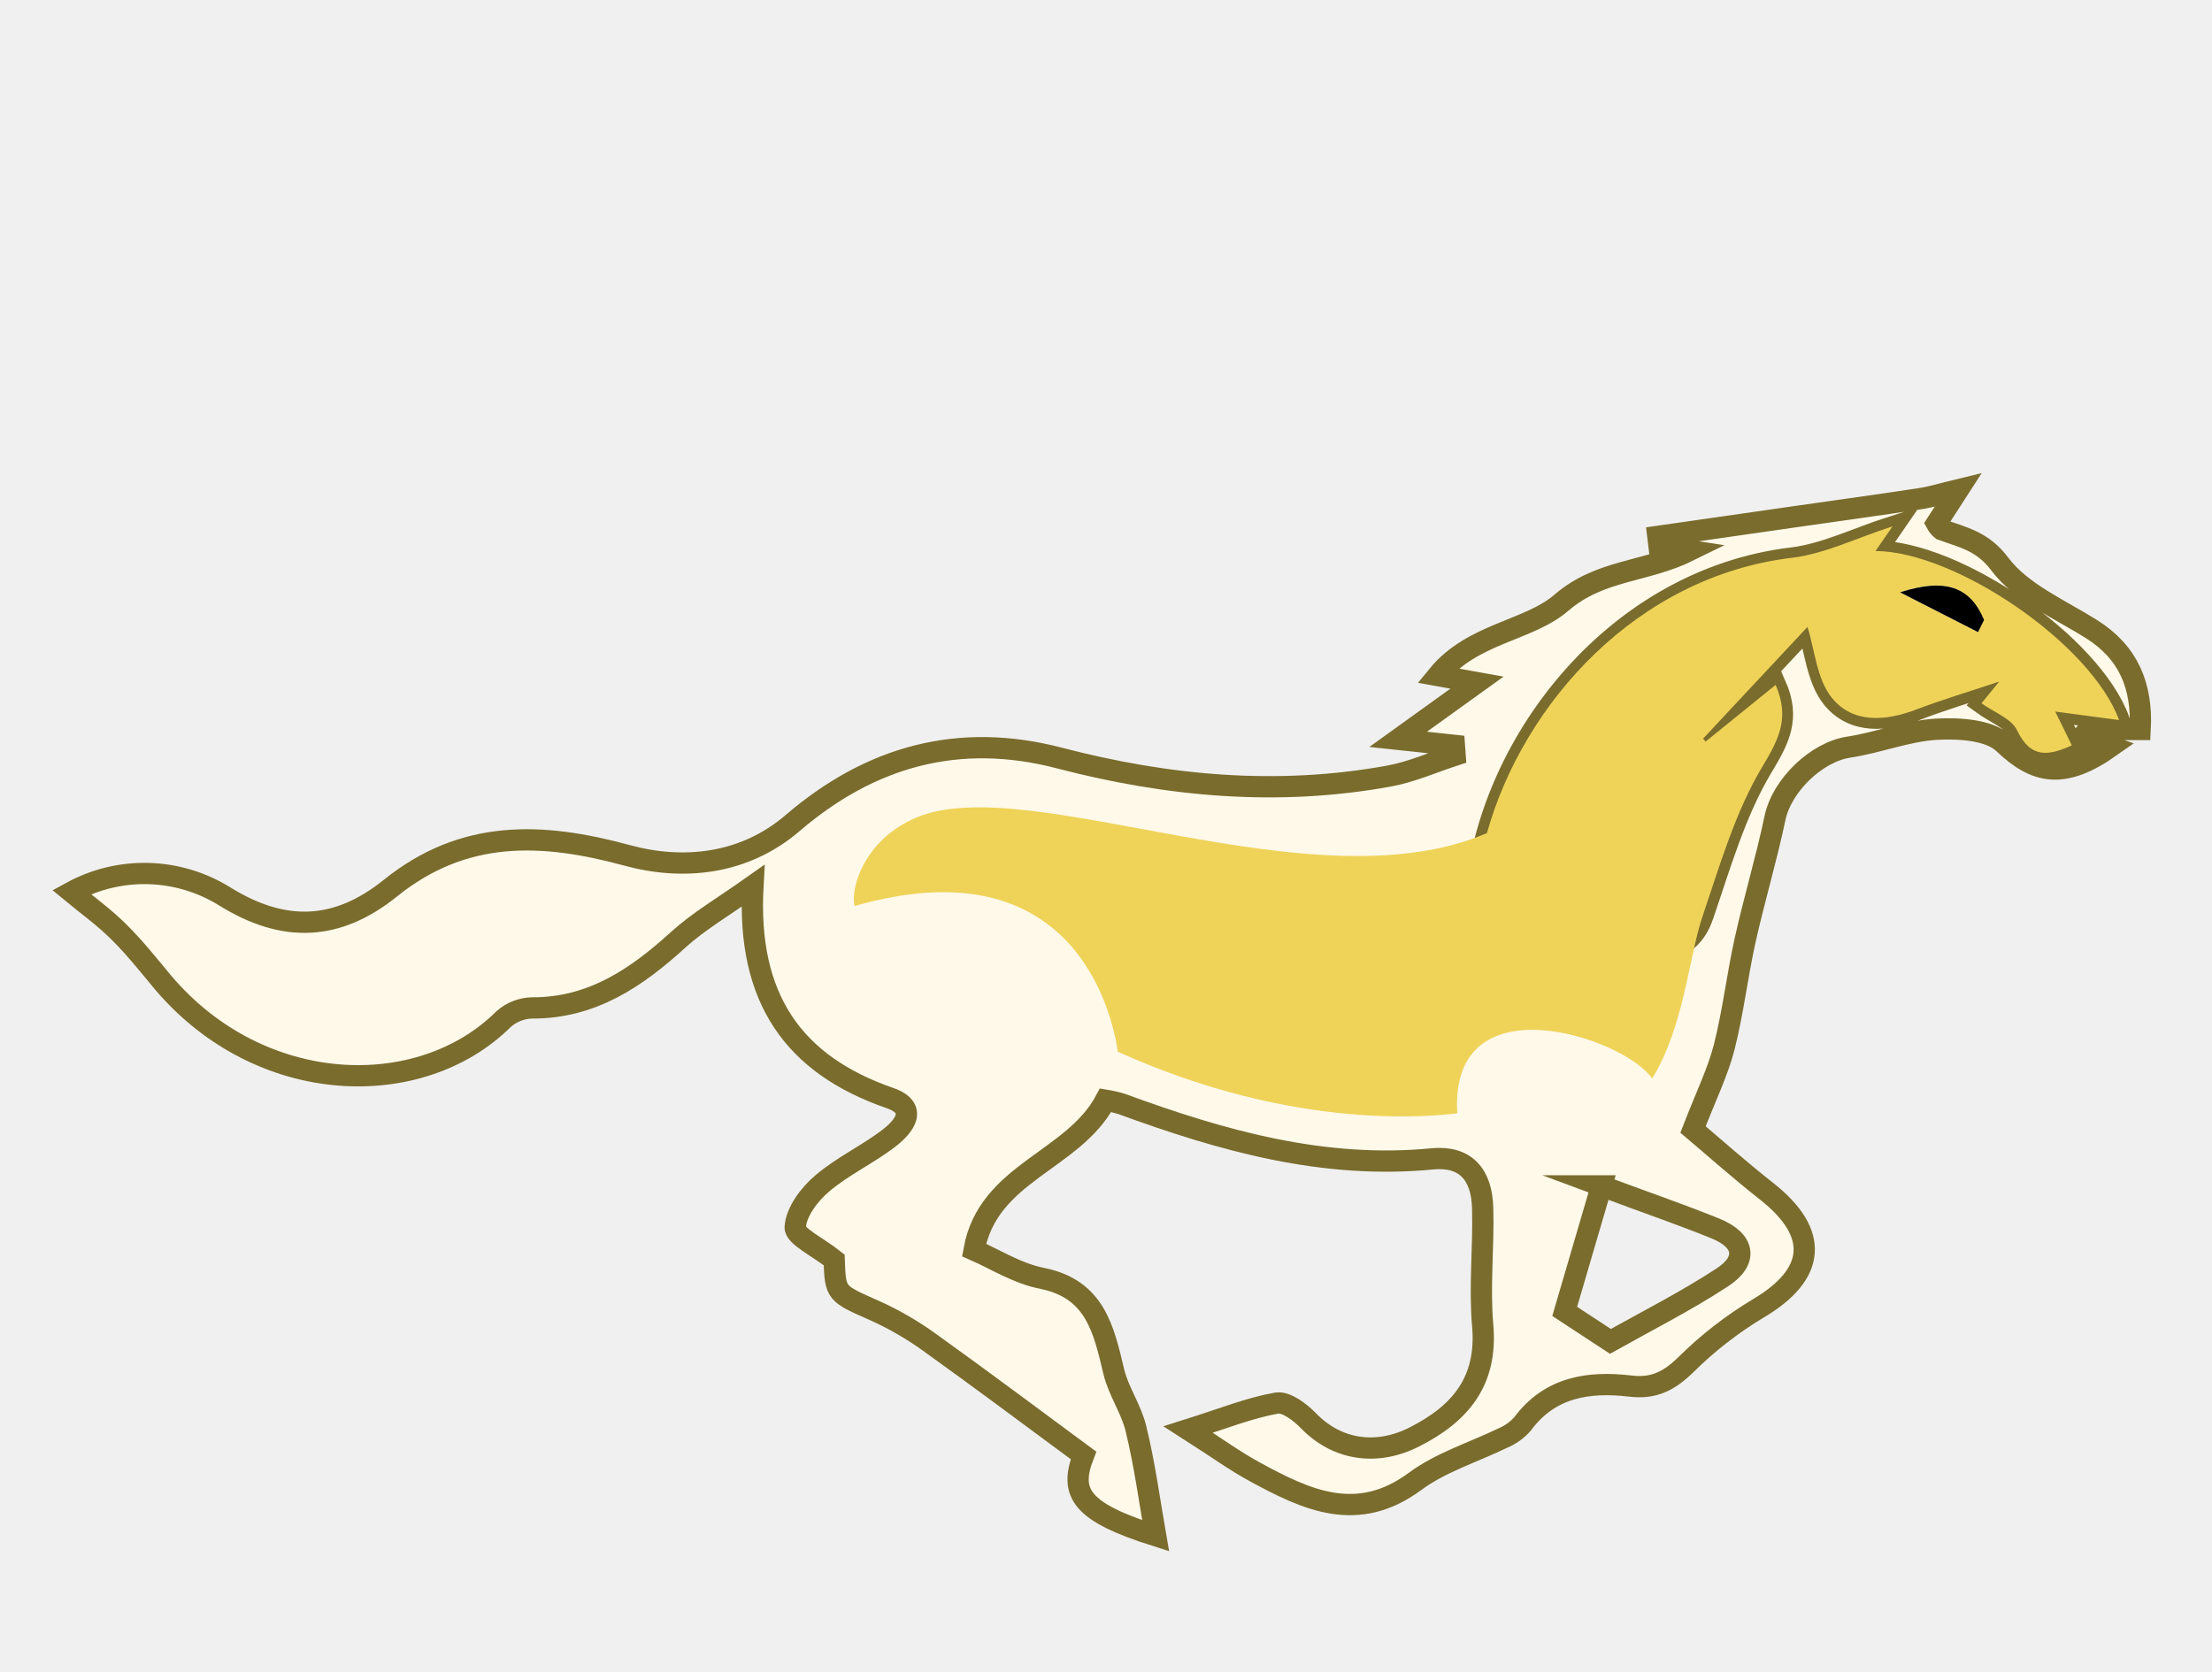
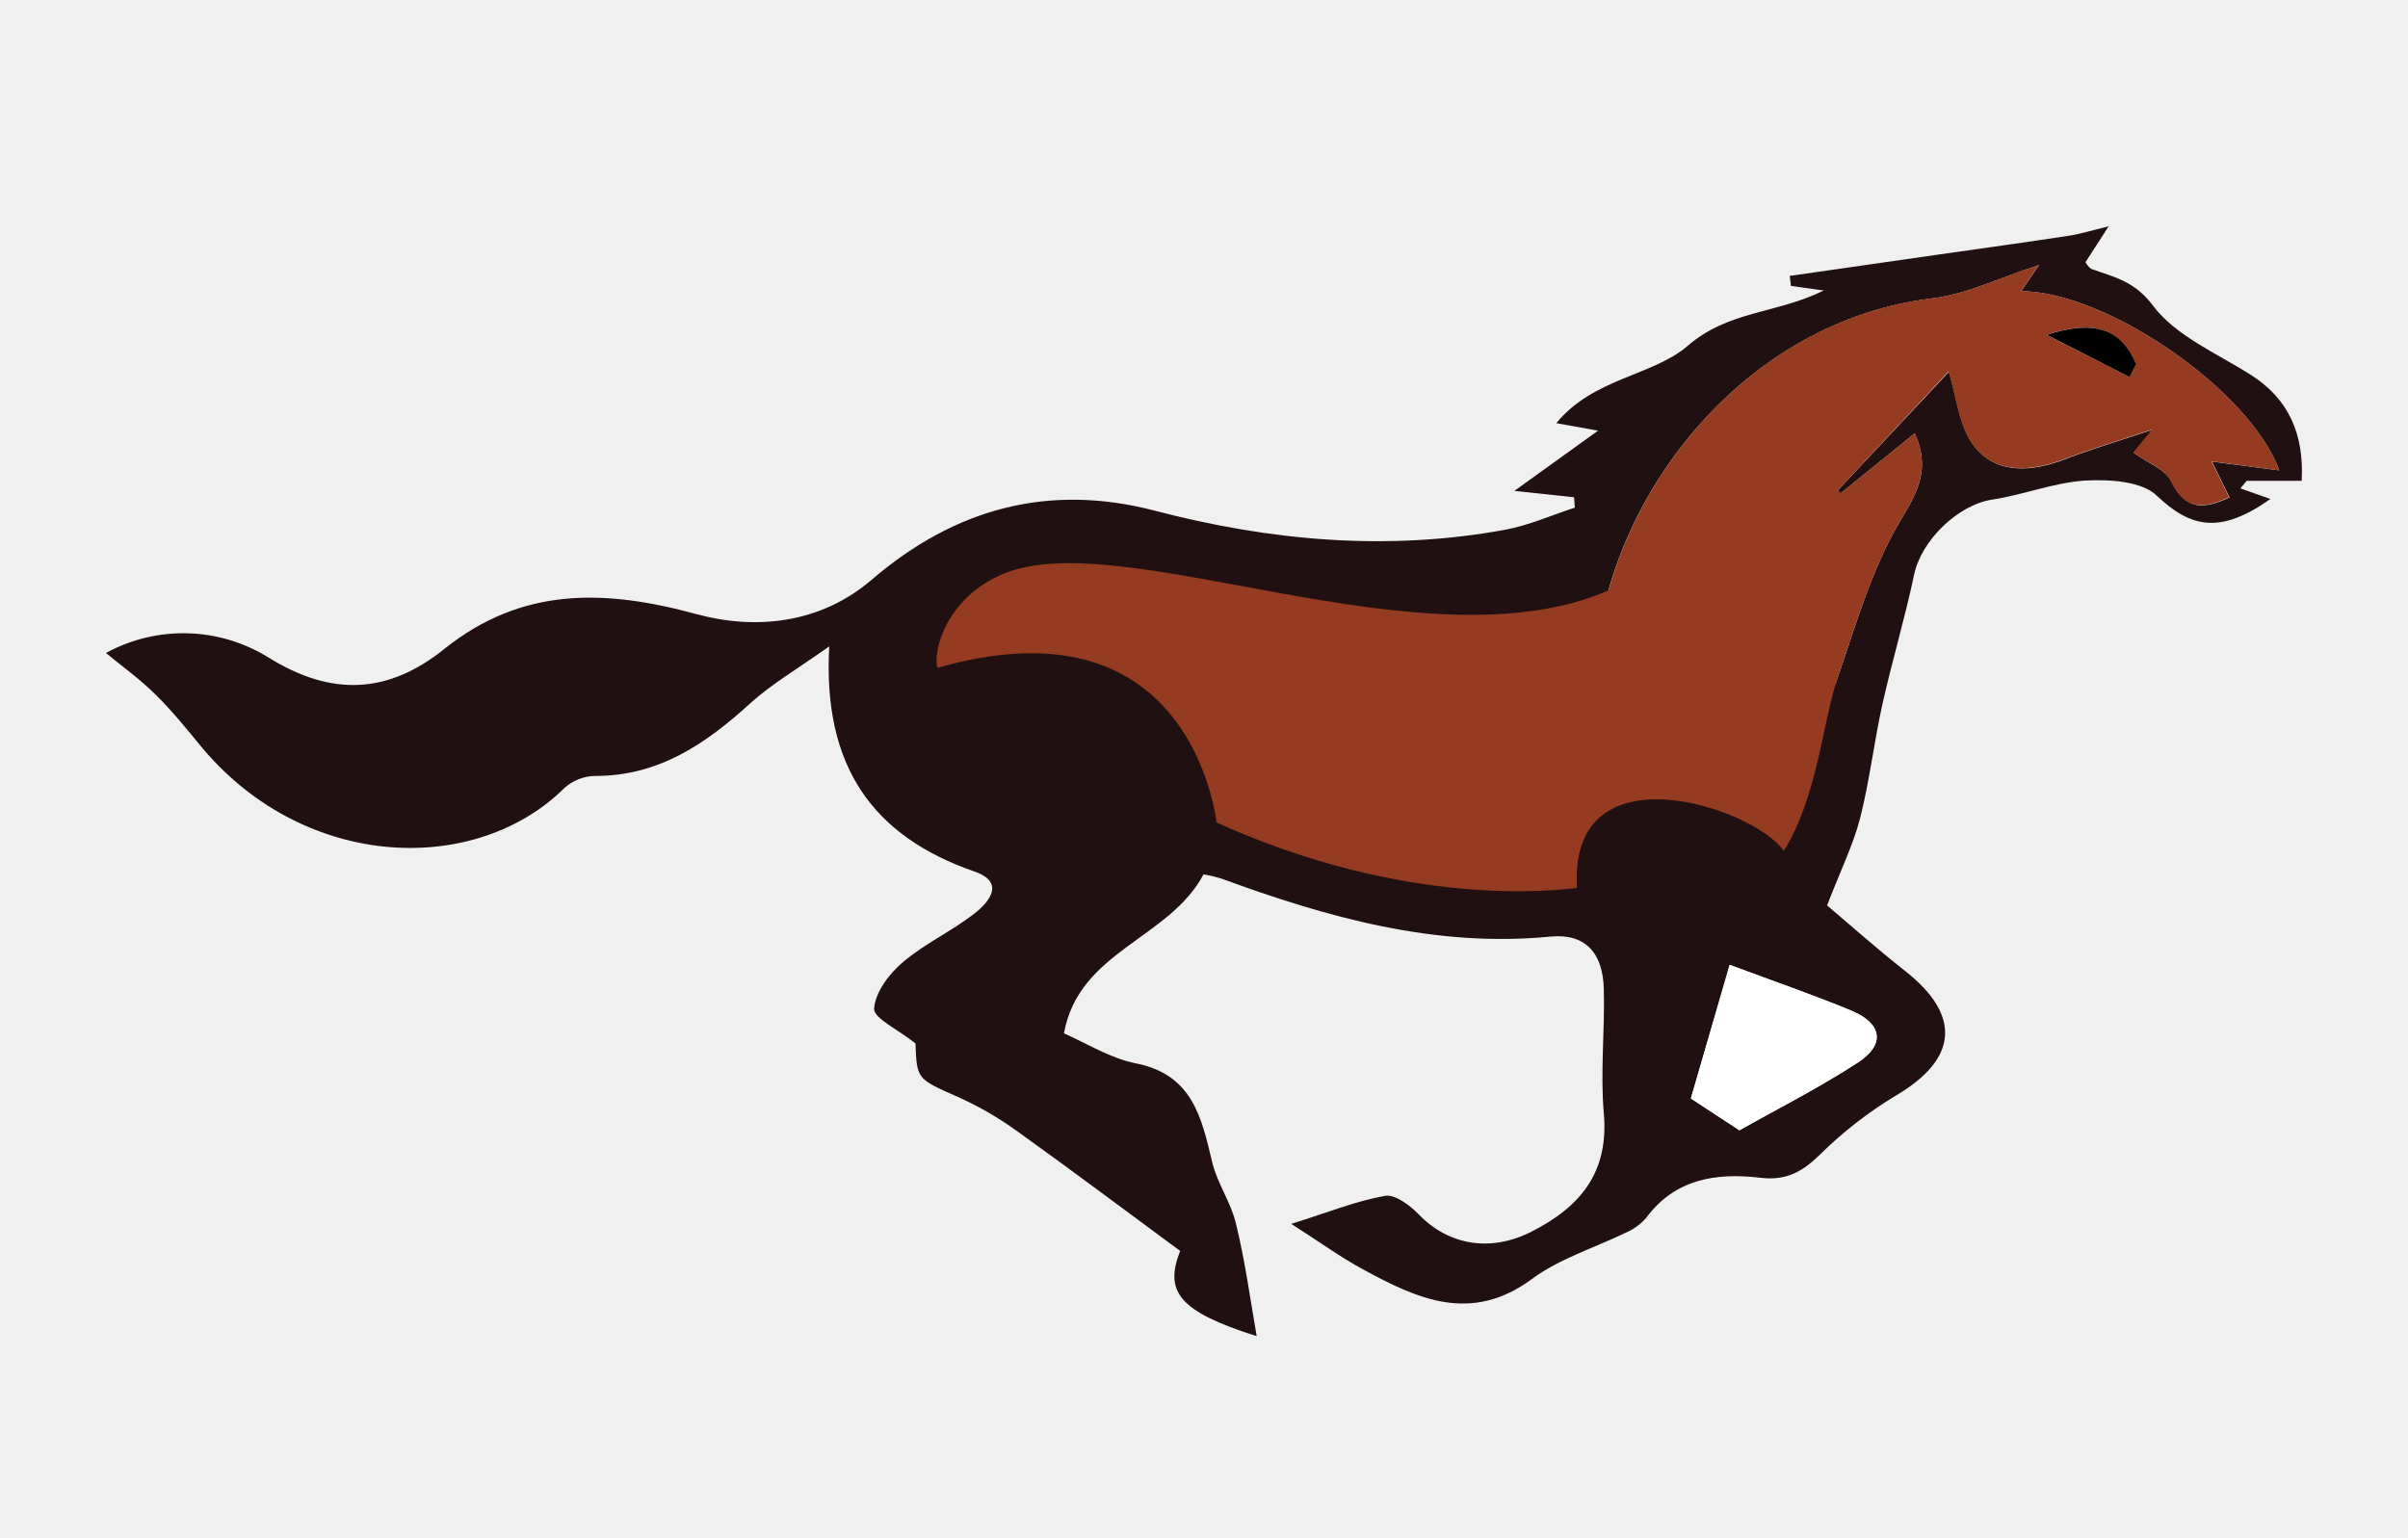
- <svg xmlns="http://www.w3.org/2000/svg" id="Layer_1" data-name="Layer 1" viewBox="0 0 312 235.77">
+ <svg xmlns="http://www.w3.org/2000/svg" id="Layer_1" data-name="Layer 1" viewBox="0 0 320 204.31">
  <defs>
-     <style>.cls-1{fill:#fff9ea;stroke:#7a6c2d;stroke-miterlimit:10;stroke-width:3px;}.cls-2{fill:#efd358;}</style>
+     <style>.cls-1{fill:#201011;}.cls-2{fill:#943b21;}.cls-3{fill:#fff;}</style>
  </defs>
-   <path class="cls-1" d="M163,216.65c-10.43-3.31-12.27-5.94-10.17-11.33-7.22-5.33-14.39-10.7-21.67-15.92a44.3,44.3,0,0,0-7.74-4.49c-5.54-2.46-5.59-2.34-5.76-7.17-2.33-1.86-5.59-3.36-5.5-4.63,0.15-2.17,2-4.63,3.84-6.18,2.89-2.46,6.47-4.1,9.48-6.44,2-1.56,4.15-4.17,0-5.6-13.52-4.7-20.17-14-19.28-29.92-4.24,3-7.66,5-10.49,7.56-5.94,5.42-12.22,9.7-20.69,9.66a6.24,6.24,0,0,0-4,1.59c-11.73,11.65-34.23,11.05-48-5.15-2-2.41-4-4.93-6.24-7.15s-4.53-3.83-6.7-5.63a21.46,21.46,0,0,1,21.57.58c8.43,5.25,15.94,4.88,23.42-1.14,10.27-8.27,21.22-7.94,33.43-4.61,7.75,2.11,16.39,1.36,23.3-4.57,11-9.43,23.45-12.88,37.64-9.17,15.32,4,30.81,5.4,46.49,2.54,3.18-.58,6.21-1.94,9.31-2.95l-0.1-1.38-7.93-.85,11.12-8-5.55-1c4.91-6,12.84-6.29,17.45-10.27,5.48-4.73,11.81-4.25,18.09-7.36L234,77l-0.16-1.33,19.51-2.8c5.85-.84,11.7-1.64,17.54-2.53,1.56-.24,3.09-0.72,5.33-1.26l-3.08,4.77a2.89,2.89,0,0,0,.74.88c3,1.09,5.76,1.59,8.21,4.87,3,4,8.4,6.32,12.9,9.14,5.21,3.27,7.21,8,6.88,14.17h-7.31l-0.84,1,4,1.41c-6.72,4.74-10.64,3.81-15.11-.45-2-1.92-6.29-2.17-9.47-2-4.16.25-8.22,1.9-12.38,2.53-4.53.68-9.43,5.38-10.4,10-1.22,5.81-2.94,11.51-4.23,17.31-1.1,5-1.67,10-2.93,15-0.9,3.51-2.54,6.82-4.4,11.63,2.66,2.24,6.41,5.59,10.36,8.7,7.56,5.94,7,11.74-1.21,16.57a53.93,53.93,0,0,0-10.17,7.92c-2.35,2.28-4.49,3.42-7.88,3-5.78-.67-11.28.1-15.15,5.35a7.67,7.67,0,0,1-2.8,2c-4.13,2-8.74,3.42-12.37,6.11-8.12,6-15.28,2.62-22.53-1.32-2.86-1.55-5.5-3.48-9.45-6,5-1.58,8.68-3.07,12.47-3.73,1.34-.23,3.32,1.28,4.5,2.5,4,4.12,9.57,5,14.95,2.26,6.49-3.29,10.31-7.88,9.61-15.74-0.48-5.45.15-11,0-16.48-0.11-4.85-2.46-7.43-7.07-7-15.38,1.5-29.69-2.55-43.84-7.74a17.91,17.91,0,0,0-2.28-.53c-4.56,8.6-16.57,10.16-18.55,21.13,2.92,1.27,6.13,3.33,9.61,4,7.47,1.51,8.67,7.17,10.09,13.13,0.66,2.79,2.48,5.31,3.14,8.1C161.45,206.57,162.13,211.64,163,216.65ZM298.89,101.58c-3.92-10.71-23-23.78-34.31-23.82l2.4-3.48c-5.14,1.65-9.57,3.88-14.21,4.44-24.92,3-42.36,25.83-44.55,46.71-1,9.14,1.7,9.79,9.78,14.08,2.94,1.56,4.18,2.69,7.06,4.34,3.77,2.16,5.42-1.14,6.75-5,1.93-5.63,6.42-4,8.36-9.6,2.47-7.17,4.58-14.68,8.44-21.09,2.36-3.92,3.89-6.87,1.85-11.5l-9.88,8-0.35-.42L255,88.47c1,3.21,1.31,7.33,3.44,10,3,3.69,7.63,3.3,12,1.62,3.54-1.36,7.19-2.44,11.61-3.91l-2.5,3.06c1.82,1.33,4.19,2.18,5,3.79,2,4.09,4.52,3.6,7.74,2.15l-2.34-4.77Zm-73,65.71L220.7,185l6.45,4.23c5-2.81,10.55-5.61,15.74-9,3.69-2.39,3.24-5.2-.87-6.9C237,171.29,231.79,169.51,225.84,167.29Z" />
-   <path class="cls-2" d="M298.89,101.58l-9-1.2,2.34,4.77c-3.22,1.45-5.79,1.95-7.74-2.15-0.77-1.61-3.14-2.46-5-3.79l2.5-3.06c-4.42,1.48-8.07,2.56-11.61,3.91-4.38,1.68-9,2.07-12-1.62-2.13-2.64-2.41-6.77-3.44-10l-14.72,15.76,0.35,0.42,9.88-8c2,4.62.51,7.57-1.85,11.5-3.85,6.41-6,13.92-8.44,21.09-1.94,5.63-2.61,15.67-7.13,22.93-4-5.83-28.65-14-27.48,4.92-3,.33-22.57,2.74-47.88-8.69-0.88-6.07-6.62-29.31-37.12-20.56-0.65-2.41,1.32-9.4,8.75-12.5,15.89-6.64,55.92,12.83,80.43,2.21,5.16-18.4,21.22-36.22,43-38.83,4.64-.55,9.07-2.78,14.21-4.44l-2.4,3.48C275.88,77.8,295,90.87,298.89,101.58ZM279,89.17l0.81-1.71c-1.94-4.68-5.47-6-11.85-3.9Z" />
-   <path d="M279,89.17l-11-5.61c6.38-2.06,9.91-.78,11.85,3.9Z" />
+   <path class="cls-1" d="M167,177.59c-10.43-3.31-12.27-5.94-10.17-11.33-7.22-5.33-14.39-10.7-21.67-15.92a44.3,44.3,0,0,0-7.74-4.49c-5.54-2.46-5.59-2.34-5.76-7.17-2.33-1.86-5.59-3.36-5.5-4.63,0.15-2.17,2-4.63,3.84-6.18,2.89-2.46,6.47-4.1,9.48-6.44,2-1.56,4.15-4.17,0-5.6-13.52-4.7-20.17-14-19.28-29.92-4.24,3-7.66,5-10.49,7.56-5.94,5.42-12.22,9.7-20.69,9.66a6.24,6.24,0,0,0-4,1.59c-11.73,11.65-34.23,11.05-48-5.15-2-2.41-4-4.93-6.24-7.15s-4.53-3.83-6.7-5.63a21.46,21.46,0,0,1,21.57.58c8.43,5.25,15.94,4.88,23.42-1.14C69.38,78,80.33,78.29,92.54,81.62c7.75,2.11,16.39,1.36,23.3-4.57,11-9.43,23.45-12.88,37.64-9.17,15.32,4,30.81,5.4,46.49,2.54,3.18-.58,6.21-1.94,9.31-2.95l-0.1-1.38-7.93-.85,11.12-8-5.55-1c4.91-6,12.84-6.29,17.45-10.27,5.48-4.73,11.81-4.25,18.09-7.36L238,38l-0.16-1.33,19.51-2.8c5.85-.84,11.7-1.64,17.54-2.53,1.56-.24,3.09-0.72,5.33-1.26l-3.08,4.77a2.89,2.89,0,0,0,.74.88c3,1.09,5.76,1.59,8.21,4.87,3,4,8.4,6.32,12.9,9.14,5.21,3.27,7.21,8,6.88,14.17h-7.31l-0.84,1,4,1.41c-6.72,4.74-10.64,3.81-15.11-.45-2-1.92-6.29-2.17-9.47-2-4.16.25-8.22,1.9-12.38,2.53-4.53.68-9.43,5.38-10.4,10-1.22,5.81-2.94,11.51-4.23,17.31-1.1,5-1.67,10-2.93,15-0.9,3.51-2.54,6.82-4.4,11.63,2.66,2.24,6.41,5.59,10.36,8.7,7.56,5.94,7,11.74-1.21,16.57a53.93,53.93,0,0,0-10.17,7.92c-2.35,2.28-4.49,3.42-7.88,3-5.78-.67-11.28.1-15.15,5.35a7.67,7.67,0,0,1-2.8,2c-4.13,2-8.74,3.42-12.37,6.11-8.12,6-15.28,2.62-22.53-1.32-2.86-1.55-5.5-3.48-9.45-6,5-1.58,8.68-3.07,12.47-3.73,1.34-.23,3.32,1.28,4.5,2.5,4,4.12,9.57,5,14.95,2.26,6.49-3.29,10.31-7.88,9.61-15.74-0.48-5.45.15-11,0-16.48-0.11-4.85-2.46-7.43-7.07-7-15.38,1.5-29.69-2.55-43.84-7.74a17.91,17.91,0,0,0-2.28-.53c-4.56,8.6-16.57,10.16-18.55,21.13,2.92,1.27,6.13,3.33,9.61,4,7.47,1.51,8.67,7.17,10.09,13.13,0.66,2.79,2.48,5.31,3.14,8.1C165.45,167.51,166.13,172.58,167,177.59ZM302.89,62.52c-3.92-10.71-23-23.78-34.31-23.82l2.4-3.48c-5.14,1.65-9.57,3.88-14.21,4.44-24.92,3-42.36,25.83-44.55,46.71-1,9.14,2,14.82,10.11,19.11,2.94,1.56,3.85-2.35,6.73-.7,3.77,2.16,5.42-1.14,6.75-5,1.93-5.63,6.42-4,8.36-9.6,2.47-7.17,4.58-14.68,8.44-21.09,2.36-3.92,3.89-6.87,1.85-11.5l-9.88,8-0.35-.42L259,49.41c1,3.21,1.31,7.33,3.44,10,3,3.69,7.63,3.3,12,1.62,3.54-1.36,7.19-2.44,11.61-3.91l-2.5,3.06c1.82,1.33,4.19,2.18,5,3.79,2,4.09,4.52,3.6,7.74,2.15l-2.34-4.77Zm-73,65.71L224.7,146l6.45,4.23c5-2.81,10.55-5.61,15.74-9,3.69-2.39,3.24-5.2-.87-6.9C241,132.23,235.79,130.45,229.84,128.23Z" />
+   <path class="cls-2" d="M302.89,62.52l-9-1.2,2.34,4.77c-3.22,1.45-5.79,1.95-7.74-2.15-0.77-1.61-3.14-2.46-5-3.79l2.5-3.06c-4.42,1.48-8.07,2.56-11.61,3.91-4.38,1.68-9,2.07-12-1.62-2.13-2.64-2.41-6.77-3.44-10L244.24,65.16l0.35,0.42,9.88-8c2,4.62.51,7.57-1.85,11.5-3.85,6.41-6,13.92-8.44,21.09-1.94,5.63-2.61,15.67-7.13,22.93-4-5.83-28.65-14-27.48,4.92-3,.33-22.57,2.74-47.88-8.69-0.88-6.07-6.62-29.31-37.12-20.56-0.65-2.41,1.32-9.4,8.75-12.5,15.89-6.64,55.92,12.83,80.43,2.21,5.16-18.4,21.22-36.22,43-38.83,4.64-.55,9.07-2.78,14.21-4.44l-2.4,3.48C279.88,38.74,299,51.81,302.89,62.52ZM283,50.11l0.81-1.71c-1.94-4.68-5.47-6-11.85-3.9Z" />
+   <path class="cls-3" d="M229.84,128.23c5.95,2.22,11.13,4,16.18,6.09,4.11,1.7,4.56,4.51.87,6.9-5.19,3.36-10.75,6.17-15.74,9L224.7,146Z" />
+   <path d="M283,50.11L272,44.5c6.38-2.06,9.91-.78,11.85,3.9Z" />
</svg>
